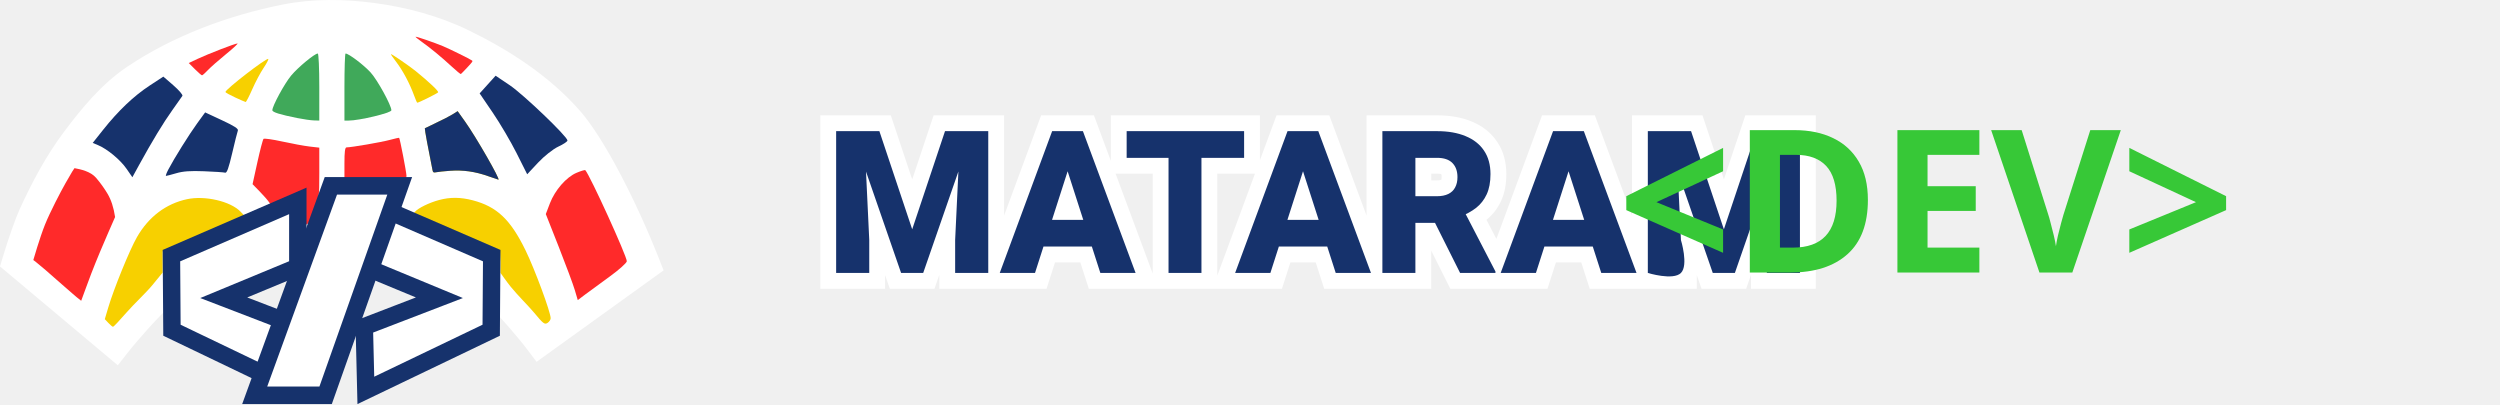
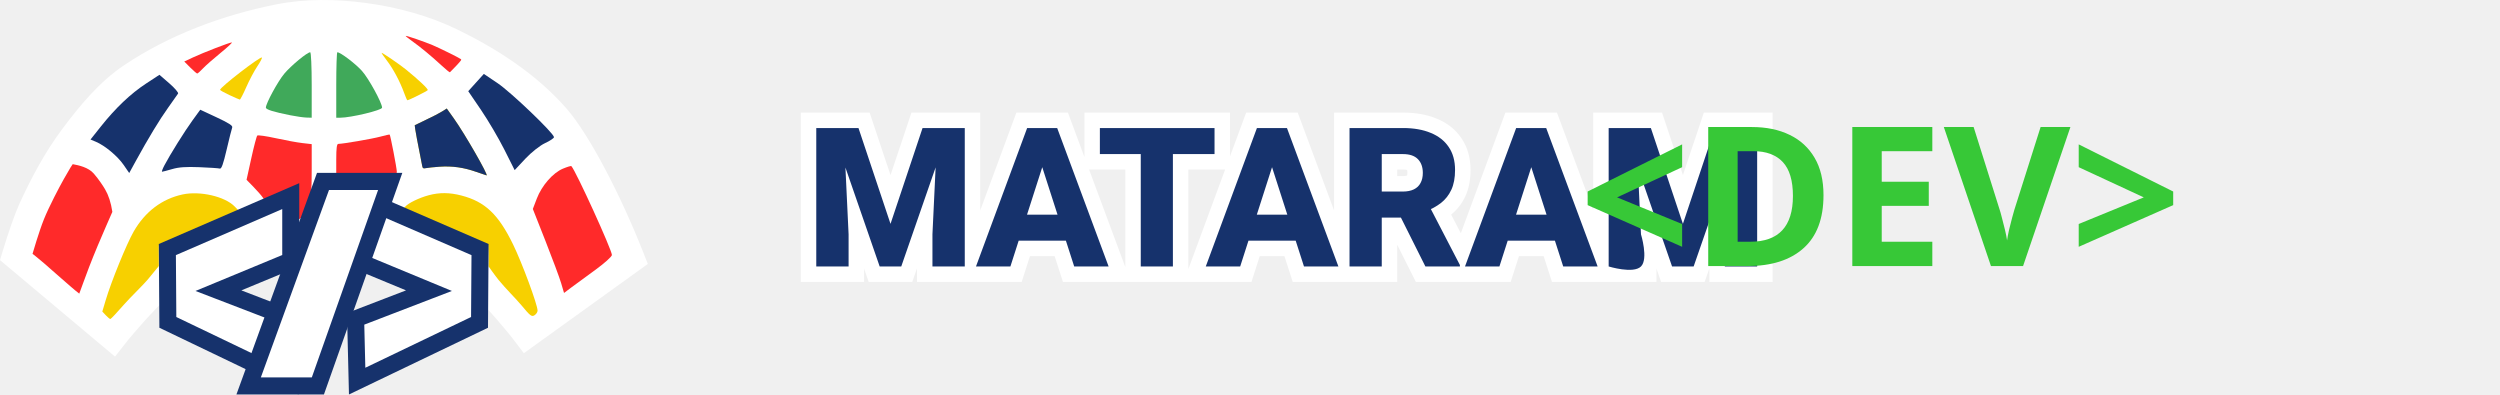
- <svg xmlns="http://www.w3.org/2000/svg" width="616.113mm" height="99.586mm" viewBox="0 0 616.113 99.586" version="1.1" id="svg1" xml:space="preserve">
+ <svg xmlns="http://www.w3.org/2000/svg" width="631.113mm" height="99.586mm" viewBox="0 0 631.113 99.586" version="1.1" id="svg1" xml:space="preserve">
  <defs id="defs1" />
  <g id="layer1" transform="translate(-504.3703,-2326.85)">
    <g id="g756" transform="translate(-55.96912,-24.34001)">
      <g id="g749" transform="translate(1018.908,53.16899)">
        <path style="fill:#ffffff;stroke:none;stroke-width:58.003;stroke-dasharray:none;stroke-opacity:1" d="m -362.766,2246.986 c -3.856,0.035 -7.748,0.395 -11.572,1.184 -13.594,2.805 -27.212,7.982 -38.822,15.973 -6.506,4.478 -11.526,10.868 -15.768,16.662 -4.569,6.242 -8.116,13.158 -11.152,19.973 -1.113,2.497 -2.873,7.707 -4.195,12.221 l -0.746,2.545 29.484,25.436 2.654,-3.471 c 0.81,-1.058 0.804,-1.052 2.211,-2.752 1.407,-1.7 3.391,-4.013 5.662,-6.428 2.271,-2.415 4.837,-4.933 7.352,-7.021 2.515,-2.088 5.02,-3.724 6.842,-4.443 17.416,-6.876 39.11,-7.237 56.443,-0.42 1.739,0.684 4.158,2.279 6.58,4.33 2.422,2.051 4.888,4.533 7.07,6.918 2.182,2.385 4.086,4.674 5.434,6.356 1.348,1.681 1.342,1.675 2.115,2.721 l 2.449,3.316 31.783,-23.527 -1.117,-2.922 c -5.852,-15.284 -13.886,-31.161 -19.736,-38.049 -7.629,-8.982 -17.739,-15.699 -27.898,-20.785 -7.428,-3.718 -15.583,-5.946 -23.639,-7.049 -3.736,-0.512 -7.579,-0.8 -11.434,-0.766 z" id="path728" transform="matrix(0.9846932,0,0,0.9577152,-20.35865,146.051)" />
        <g id="g748" transform="translate(-433.5948,1324.076)">
          <path style="fill:#ff2a2a;fill-opacity:1;stroke-width:1.169" d="m -13.724,1040.514 c -2.691,-2.304 -3.038,-2.484 -3.038,-2.484 0,0 1.601,-5.566 2.886,-8.748 1.285,-3.182 3.829,-8.038 5.027,-10.158 1.842,-3.258 1.898,-3.228 2.232,-3.736 1.497,0.273 3.951,0.789 5.327,2.386 1.25,1.451 2.293,3.027 2.842,3.961 0.874,1.487 1.478,3.329 1.838,5.695 -0.757,1.722 -2.495,5.666 -3.688,8.521 -0.756,1.808 -1.492,3.625 -2.199,5.452 -0.855,2.212 -1.864,5.085 -2.469,6.672 -1.585,-1.219 -2.746,-2.336 -4.6,-3.914 -1.435,-1.222 -2.898,-2.568 -4.159,-3.647 z" id="path729" />
          <path style="fill:#ff2a2a;fill-opacity:1;stroke-width:0.584" d="m 116.68,1045.42 c -0.403,-1.365 -2.175,-6.136 -3.937,-10.601 l -3.205,-8.119 0.995,-2.606 c 1.26,-3.299 4.059,-6.509 6.603,-7.572 1.084,-0.453 2.044,-0.743 2.133,-0.643 1.175,1.312 10.23,21.172 10.23,22.438 0,0.401 -1.906,2.108 -4.236,3.795 -2.33,1.686 -5.049,3.679 -6.043,4.428 l -1.807,1.362 z" id="path730" />
          <path style="fill:#16326c;fill-opacity:1;stroke-width:0.584" d="m 102.345,1011.71 c -1.432,-2.852 -4.069,-7.336 -5.859,-9.966 l -3.255,-4.78 1.968,-2.179 1.968,-2.179 3.457,2.323 c 3.384,2.274 14.282,12.706 14.252,13.643 -0.008,0.261 -1.032,0.943 -2.274,1.515 -1.242,0.572 -3.473,2.338 -4.956,3.924 l -2.697,2.883 z" id="path731" />
          <path style="fill:#ff2a2a;fill-opacity:1;stroke-width:0.146" d="m 86.406,990.393 c -2.496,-2.313 -5.322,-4.644 -7.503,-6.19 -0.899,-0.637 -1.549,-1.176 -1.445,-1.199 0.274,-0.059 4.702,1.467 6.757,2.328 1.682,0.705 6.615,3.141 7.142,3.526 0.229,0.168 0.116,0.334 -1.172,1.714 -0.784,0.841 -1.495,1.571 -1.58,1.622 -0.085,0.051 -1.075,-0.76 -2.2,-1.802 z" id="path732" />
          <path style="fill:#f7d000;fill-opacity:1;stroke-width:0.292" d="m 77.058,997.434 c -1.046,-2.887 -2.764,-6.112 -4.375,-8.215 -0.817,-1.066 -1.41,-1.938 -1.318,-1.938 0.285,0 4.589,2.95 6.13,4.202 3.273,2.658 5.68,4.938 5.507,5.218 -0.161,0.26 -4.784,2.558 -5.146,2.558 -0.075,0 -0.435,-0.822 -0.798,-1.826 z" id="path733" />
          <path style="fill:#f7d000;fill-opacity:1;stroke-width:0.292" d="m 95.316,1017.357 c -3.192,-1.135 -6.16,-1.557 -9.349,-1.327 -1.446,0.104 -2.985,0.266 -3.419,0.36 -0.661,0.143 -0.813,0.058 -0.931,-0.518 -0.977,-4.766 -1.981,-10.229 -1.895,-10.31 0.06,-0.056 1.359,-0.685 2.885,-1.397 1.526,-0.712 3.321,-1.64 3.988,-2.062 l 1.212,-0.767 1.813,2.541 c 2.707,3.796 8.814,14.432 8.235,14.342 -0.111,-0.017 -1.253,-0.405 -2.539,-0.863 z" id="path734" />
          <path style="fill:#f7d000;fill-opacity:1;stroke-width:0.413" d="m 106.694,1051.053 c -1.354,-1.636 -3.978,-4.2 -5.805,-6.439 -0.895,-1.097 -2.521,-3.417 -2.521,-3.417 v -2.752 l -0.121,-2.705 -9.825,-3.843 c -12.771,-4.995 -11.743,-5.009 -11.12,-5.759 0.748,-0.902 3.529,-2.26 5.956,-2.908 2.719,-0.726 5.27,-0.704 8.249,0.072 5.973,1.556 9.33,4.732 13.038,12.339 2.29,4.698 6.189,15.235 6.189,16.728 0,0.372 -0.354,0.897 -0.788,1.168 -0.7,0.437 -1.061,0.162 -3.25,-2.483 z" id="path735" />
          <path style="fill:#ff2a2a;fill-opacity:1;stroke-width:0.413" d="m 49.996,1025.353 c 0,-2.878 -0.138,-3.918 -0.516,-3.9 -0.284,0.014 -2.097,0.743 -4.028,1.619 l -3.512,1.594 -0.606,-0.896 c -0.333,-0.493 -1.385,-1.693 -2.336,-2.667 l -1.73,-1.77 1.196,-5.435 c 0.658,-2.989 1.337,-5.568 1.51,-5.73 0.173,-0.162 2.266,0.136 4.652,0.662 2.386,0.526 5.407,1.08 6.714,1.23 l 2.376,0.273 v 6.262 c 0,5.779 -0.085,6.486 -1.1,9.163 -1.026,2.707 -1.546,3.499 -2.309,3.514 -0.17,0 -0.31,-1.76 -0.31,-3.919 z" id="path736" />
          <path style="fill:#40a95a;fill-opacity:1;stroke-width:0.413" d="m 48.343,1003.048 c -4.314,-0.862 -6.198,-1.452 -6.198,-1.941 0,-1.052 3.003,-6.586 4.638,-8.546 1.703,-2.041 5.794,-5.426 6.559,-5.426 0.208,0 0.372,3.645 0.372,8.263 v 8.263 l -1.343,-0.039 c -0.739,-0.021 -2.551,-0.28 -4.028,-0.575 z" id="path737" />
          <path style="fill:#40a95a;fill-opacity:1;stroke-width:0.413" d="m 59.912,995.399 c 0,-4.545 0.123,-8.263 0.274,-8.263 0.774,0 4.51,2.828 6.198,4.692 1.688,1.865 5.097,8.083 5.097,9.298 0,0.641 -7.899,2.537 -10.572,2.537 h -0.997 z" id="path738" />
          <path style="fill:#ff2a2a;fill-opacity:1;stroke-width:0.413" d="m 59.912,1014.198 c 0,-2.863 0.14,-3.926 0.516,-3.928 1.22,-0.01 8.556,-1.272 10.62,-1.833 1.239,-0.337 2.296,-0.57 2.348,-0.518 0.198,0.198 1.803,8.513 1.803,9.339 0,0.846 -0.162,0.865 -7.644,0.865 h -7.644 z" id="path739" />
          <path style="fill:#f7d000;fill-opacity:1;stroke-width:0.413" d="m 1.74,1053.539 -0.885,-0.942 0.854,-2.879 c 1.389,-4.68 5.283,-14.226 7.073,-17.34 2.877,-5.004 7.137,-8.229 12.344,-9.346 4.395,-0.943 10.66,0.505 13.133,3.034 l 1.267,1.296 -2.991,1.311 c -1.645,0.721 -6.105,2.662 -9.912,4.313 l -7.507,2.936 v 2.594 2.594 l -2.524,3.082 c -1.51,1.844 -4.536,4.653 -6.279,6.653 -1.743,2.001 -3.286,3.638 -3.428,3.638 -0.143,0 -0.658,-0.424 -1.145,-0.943 z" id="path740" />
          <path style="fill:#16326c;fill-opacity:1;stroke-width:0.413" d="m 16.497,1015.747 c 1.442,-2.755 5.146,-8.684 7.14,-11.428 l 1.943,-2.674 4.154,1.938 c 3.11,1.451 4.092,2.094 3.909,2.558 -0.134,0.341 -0.765,2.851 -1.402,5.578 -0.85,3.641 -1.307,4.912 -1.72,4.784 -0.309,-0.096 -2.633,-0.255 -5.163,-0.353 -3.435,-0.134 -5.179,-0.011 -6.881,0.484 -1.254,0.365 -2.395,0.663 -2.535,0.663 -0.14,0 0.11,-0.697 0.556,-1.549 z" id="path741" />
          <path style="fill:#16326c;fill-opacity:1;stroke-width:0.413" d="m 6.216,1015.548 c -1.512,-2.194 -4.712,-4.858 -6.981,-5.812 l -1.359,-0.571 2.596,-3.268 c 3.711,-4.671 7.534,-8.305 11.424,-10.855 l 3.38,-2.216 2.486,2.154 c 1.367,1.184 2.364,2.35 2.216,2.59 -0.148,0.24 -1.267,1.827 -2.487,3.526 -2.178,3.036 -5.029,7.741 -8.226,13.576 l -1.618,2.953 z" id="path742" />
          <path style="fill:#ff2a2a;fill-opacity:1;stroke-width:0.413" d="m 23.057,990.991 -1.515,-1.516 2.142,-1.005 c 2.659,-1.247 9.296,-3.814 9.862,-3.814 0.23,0 -1.04,1.186 -2.824,2.636 -1.784,1.45 -3.789,3.216 -4.457,3.925 -0.667,0.709 -1.321,1.289 -1.453,1.289 -0.132,0 -0.921,-0.682 -1.755,-1.515 z" id="path743" />
          <path style="fill:#f7d000;fill-opacity:1;stroke-width:0.413" d="m 32.956,997.949 c -1.305,-0.607 -2.374,-1.202 -2.376,-1.323 -0.008,-0.656 10.188,-8.527 10.562,-8.153 0.11,0.11 -0.417,1.118 -1.172,2.239 -0.755,1.122 -2.002,3.472 -2.771,5.223 -0.769,1.751 -1.505,3.168 -1.634,3.151 -0.129,-0.018 -1.303,-0.529 -2.608,-1.136 z" id="path744" />
          <path style="fill:#ffffff;stroke:#16326c;stroke-width:4.294;stroke-dasharray:none;stroke-opacity:1" d="m 48.297,1070.155 -30.896,-14.826 -0.128,-18.385 31.151,-13.492 v 16.309 l -18.256,7.561 18.512,7.117 z" id="path745" />
          <path style="fill:#ffffff;stroke:#16326c;stroke-width:4.294;stroke-dasharray:none;stroke-opacity:1" d="m 65.187,1070.155 30.895,-14.826 0.128,-18.385 -31.151,-13.492 v 16.309 l 18.256,7.561 -18.512,7.117 z" id="path746" />
          <path style="fill:#ffffff;stroke:#16326c;stroke-width:4.321;stroke-dasharray:none;stroke-opacity:1" d="m 37.792,1071.371 h 17.48 l 18.26,-51.627 H 56.569 Z" id="path747" />
          <path style="fill:#16326c;fill-opacity:1;stroke-width:0.292" d="m 95.316,1017.357 c -3.192,-1.135 -6.16,-1.557 -9.349,-1.327 -1.446,0.104 -2.985,0.266 -3.419,0.36 -0.661,0.143 -0.813,0.058 -0.931,-0.518 -0.977,-4.766 -1.981,-10.229 -1.895,-10.31 0.06,-0.056 1.359,-0.685 2.885,-1.397 1.526,-0.712 3.321,-1.64 3.988,-2.062 l 1.212,-0.767 1.813,2.541 c 2.707,3.796 8.814,14.432 8.235,14.342 -0.111,-0.017 -1.253,-0.405 -2.539,-0.863 z" id="path748" />
        </g>
      </g>
      <g id="g753" transform="matrix(2.10375,0,0,2.10375,362.311,-2849.61)">
        <g id="g751" transform="matrix(0.735895,0,0,0.735895,49.28629,689.8356)">
          <path style="font-weight:800;font-size:120px;font-family:Heebo;-inkscape-font-specification:'Heebo Ultra-Bold';text-align:center;text-anchor:middle;white-space:pre;fill:#ffffff;stroke-width:0.7" d="m -513.695,2642.09 v 27.611 h 10.309 v -2.189 l 0.758,2.189 h 7.105 l 0.771,-2.225 v 2.225 h 6.004 4.307 6.76 l 1.348,-4.201 h 4.029 l 1.352,4.201 h 10.172 0.898 8.605 0.775 10.291 l 1.348,-4.201 h 4.029 l 1.352,4.201 h 6.742 4.328 5.967 v -6.072 l 3.039,6.072 h 4.398 5.305 5.762 l 1.348,-4.201 h 4.029 l 1.352,4.201 h 6.729 4.344 5.965 v -2.189 l 0.758,2.189 h 7.105 l 0.771,-2.225 v 2.225 h 10.311 v -27.611 h -5.047 -1.922 -4.248 l -3.41,10.201 -3.41,-10.201 h -4.248 -1.924 -5.045 v 15.92 l -5.914,-15.92 h -3.102 -2.232 -3.072 l -7.27,19.674 -1.578,-3.039 c 1.003,-0.813 1.773,-1.816 2.32,-2.994 0.597,-1.286 0.84,-2.751 0.84,-4.285 0,-1.902 -0.444,-3.651 -1.469,-5.156 -1.002,-1.488 -2.349,-2.518 -4.049,-3.213 -1.638,-0.685 -3.497,-0.986 -5.498,-0.986 h -11.232 v 15.961 l -5.93,-15.961 h -3.1 -2.232 -3.072 l -2.639,7.141 v -7.141 h -9.309 -5.24 -9.186 v 7.25 l -2.693,-7.25 h -3.1 -2.232 -3.072 l -5.896,15.957 v -15.957 h -5.047 -1.922 -4.248 l -3.41,10.201 -3.41,-10.201 h -4.248 -1.924 z m 47.006,9.287 h 5.908 v 15.906 z m 16.188,0 h 5.996 l -5.996,16.227 z m 34.057,0 h 0.938 c 0.66,0 0.69,0.123 0.635,0.066 0.028,0.028 0.086,0.01 0.086,0.484 0,0.305 -0.049,0.399 -0.062,0.424 -0.052,0.023 -0.259,0.094 -0.689,0.094 h -0.906 z" id="path750" aria-label="MATARAM" transform="translate(705.2188,-201.7534)" />
          <path style="font-weight:800;font-size:120px;font-family:Heebo;-inkscape-font-specification:'Heebo Ultra-Bold';text-align:center;text-anchor:middle;white-space:pre;fill:#16326c;stroke-width:0.7" d="m 200.926,2442.856 5.224,15.627 5.224,-15.627 h 4.356 l -7.829,22.572 h -3.519 l -7.813,-22.572 z m -2.434,0 0.822,17.332 v 5.24 h -5.271 v -22.572 z m 19.766,0 v 22.572 h -5.271 v -5.24 l 0.822,-17.332 z m 7.441,22.572 h -5.612 l 8.341,-22.572 h 3.55 l -0.558,4.744 z m 4.666,-17.828 -0.62,-4.744 h 3.581 l 8.387,22.572 h -5.612 z m 5.612,13.627 h -11.813 v -4.248 h 11.813 z m 16.219,4.201 h -5.24 v -22.572 h 5.24 z m 6.79,-18.324 h -18.697 v -4.248 h 18.697 z m 4.183,18.324 h -5.612 l 8.341,-22.572 h 3.55 l -0.558,4.744 z m 4.666,-17.828 -0.62,-4.744 h 3.581 l 8.387,22.572 h -5.612 z m 5.612,13.627 h -11.813 v -4.248 h 11.813 z m 16.263,-18.371 c 1.757,0 3.266,0.264 4.527,0.791 1.271,0.517 2.248,1.282 2.93,2.295 0.692,1.013 1.039,2.263 1.039,3.752 0,1.282 -0.202,2.356 -0.605,3.225 -0.403,0.868 -0.966,1.586 -1.69,2.155 -0.723,0.558 -1.576,1.023 -2.558,1.395 l -1.69,0.992 h -7.286 v -4.248 h 5.302 c 0.723,0 1.328,-0.119 1.814,-0.357 0.486,-0.238 0.848,-0.584 1.085,-1.039 0.248,-0.455 0.372,-1.002 0.372,-1.643 0,-0.951 -0.269,-1.7 -0.806,-2.248 -0.537,-0.548 -1.349,-0.822 -2.434,-0.822 h -3.457 v 18.324 h -5.255 v -22.572 z m -1.364,12.542 h 5.566 l 5.085,9.798 v 0.233 h -5.628 z m 17.094,10.03 h -5.612 l 8.341,-22.572 h 3.55 l -0.558,4.744 z m 4.666,-17.828 -0.62,-4.744 h 3.581 l 8.387,22.572 h -5.612 z m 5.612,13.627 h -11.813 v -4.248 h 11.813 z m 14.418,-18.371 5.224,15.627 5.224,-15.627 h 4.356 l -7.829,22.572 h -3.519 l -7.813,-22.572 z m -2.434,0 0.822,17.332 c 0,0 1.235,4.005 0,5.24 -1.242,1.242 -5.271,0 -5.271,0 v -22.572 z m 19.766,0 v 22.572 h -5.271 v -5.24 l 0.822,-17.332 z" id="path751" aria-label="MATARAM" />
        </g>
        <g id="g752" transform="matrix(0.735895,0,0,0.735895,573.3297,576.7323)">
          <text xml:space="preserve" style="font-style:normal;font-variant:normal;font-weight:800;font-stretch:normal;font-size:31.75px;font-family:Heebo;-inkscape-font-specification:'Heebo Ultra-Bold';text-align:center;writing-mode:lr-tb;direction:ltr;text-anchor:middle;fill:#37c837;fill-opacity:1;stroke:none;stroke-width:5.3;stroke-dasharray:none" x="-299.129" y="2619.059" id="text752">
            <tspan id="tspan752" style="fill:#37c837;fill-opacity:1;stroke-width:5.3" x="-299.129" y="2619.059">&lt;DEV&gt;</tspan>
          </text>
        </g>
      </g>
    </g>
  </g>
</svg>
